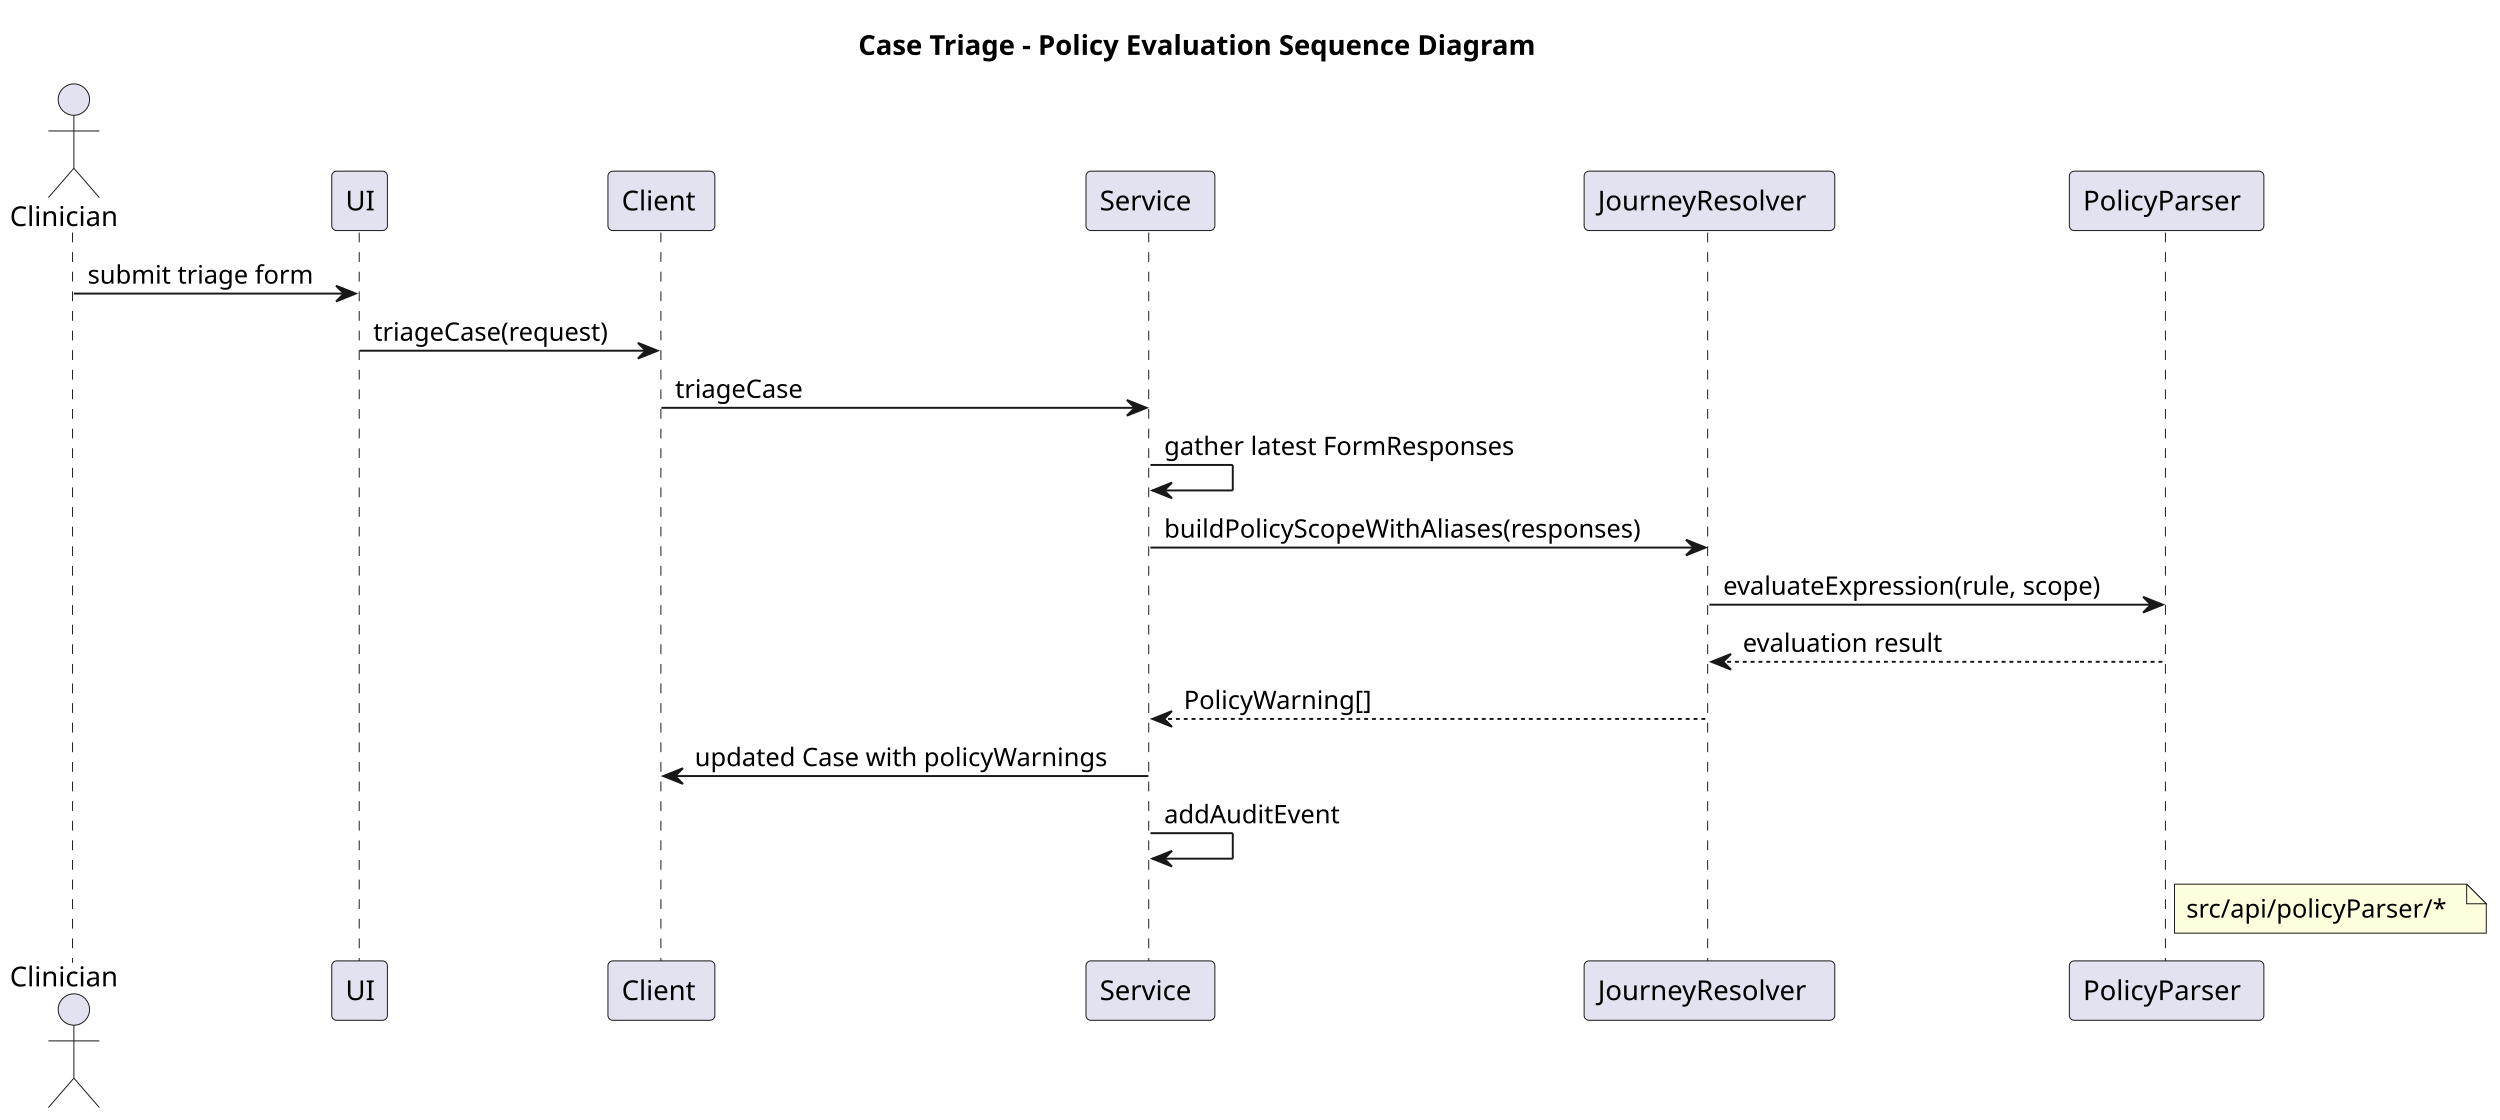
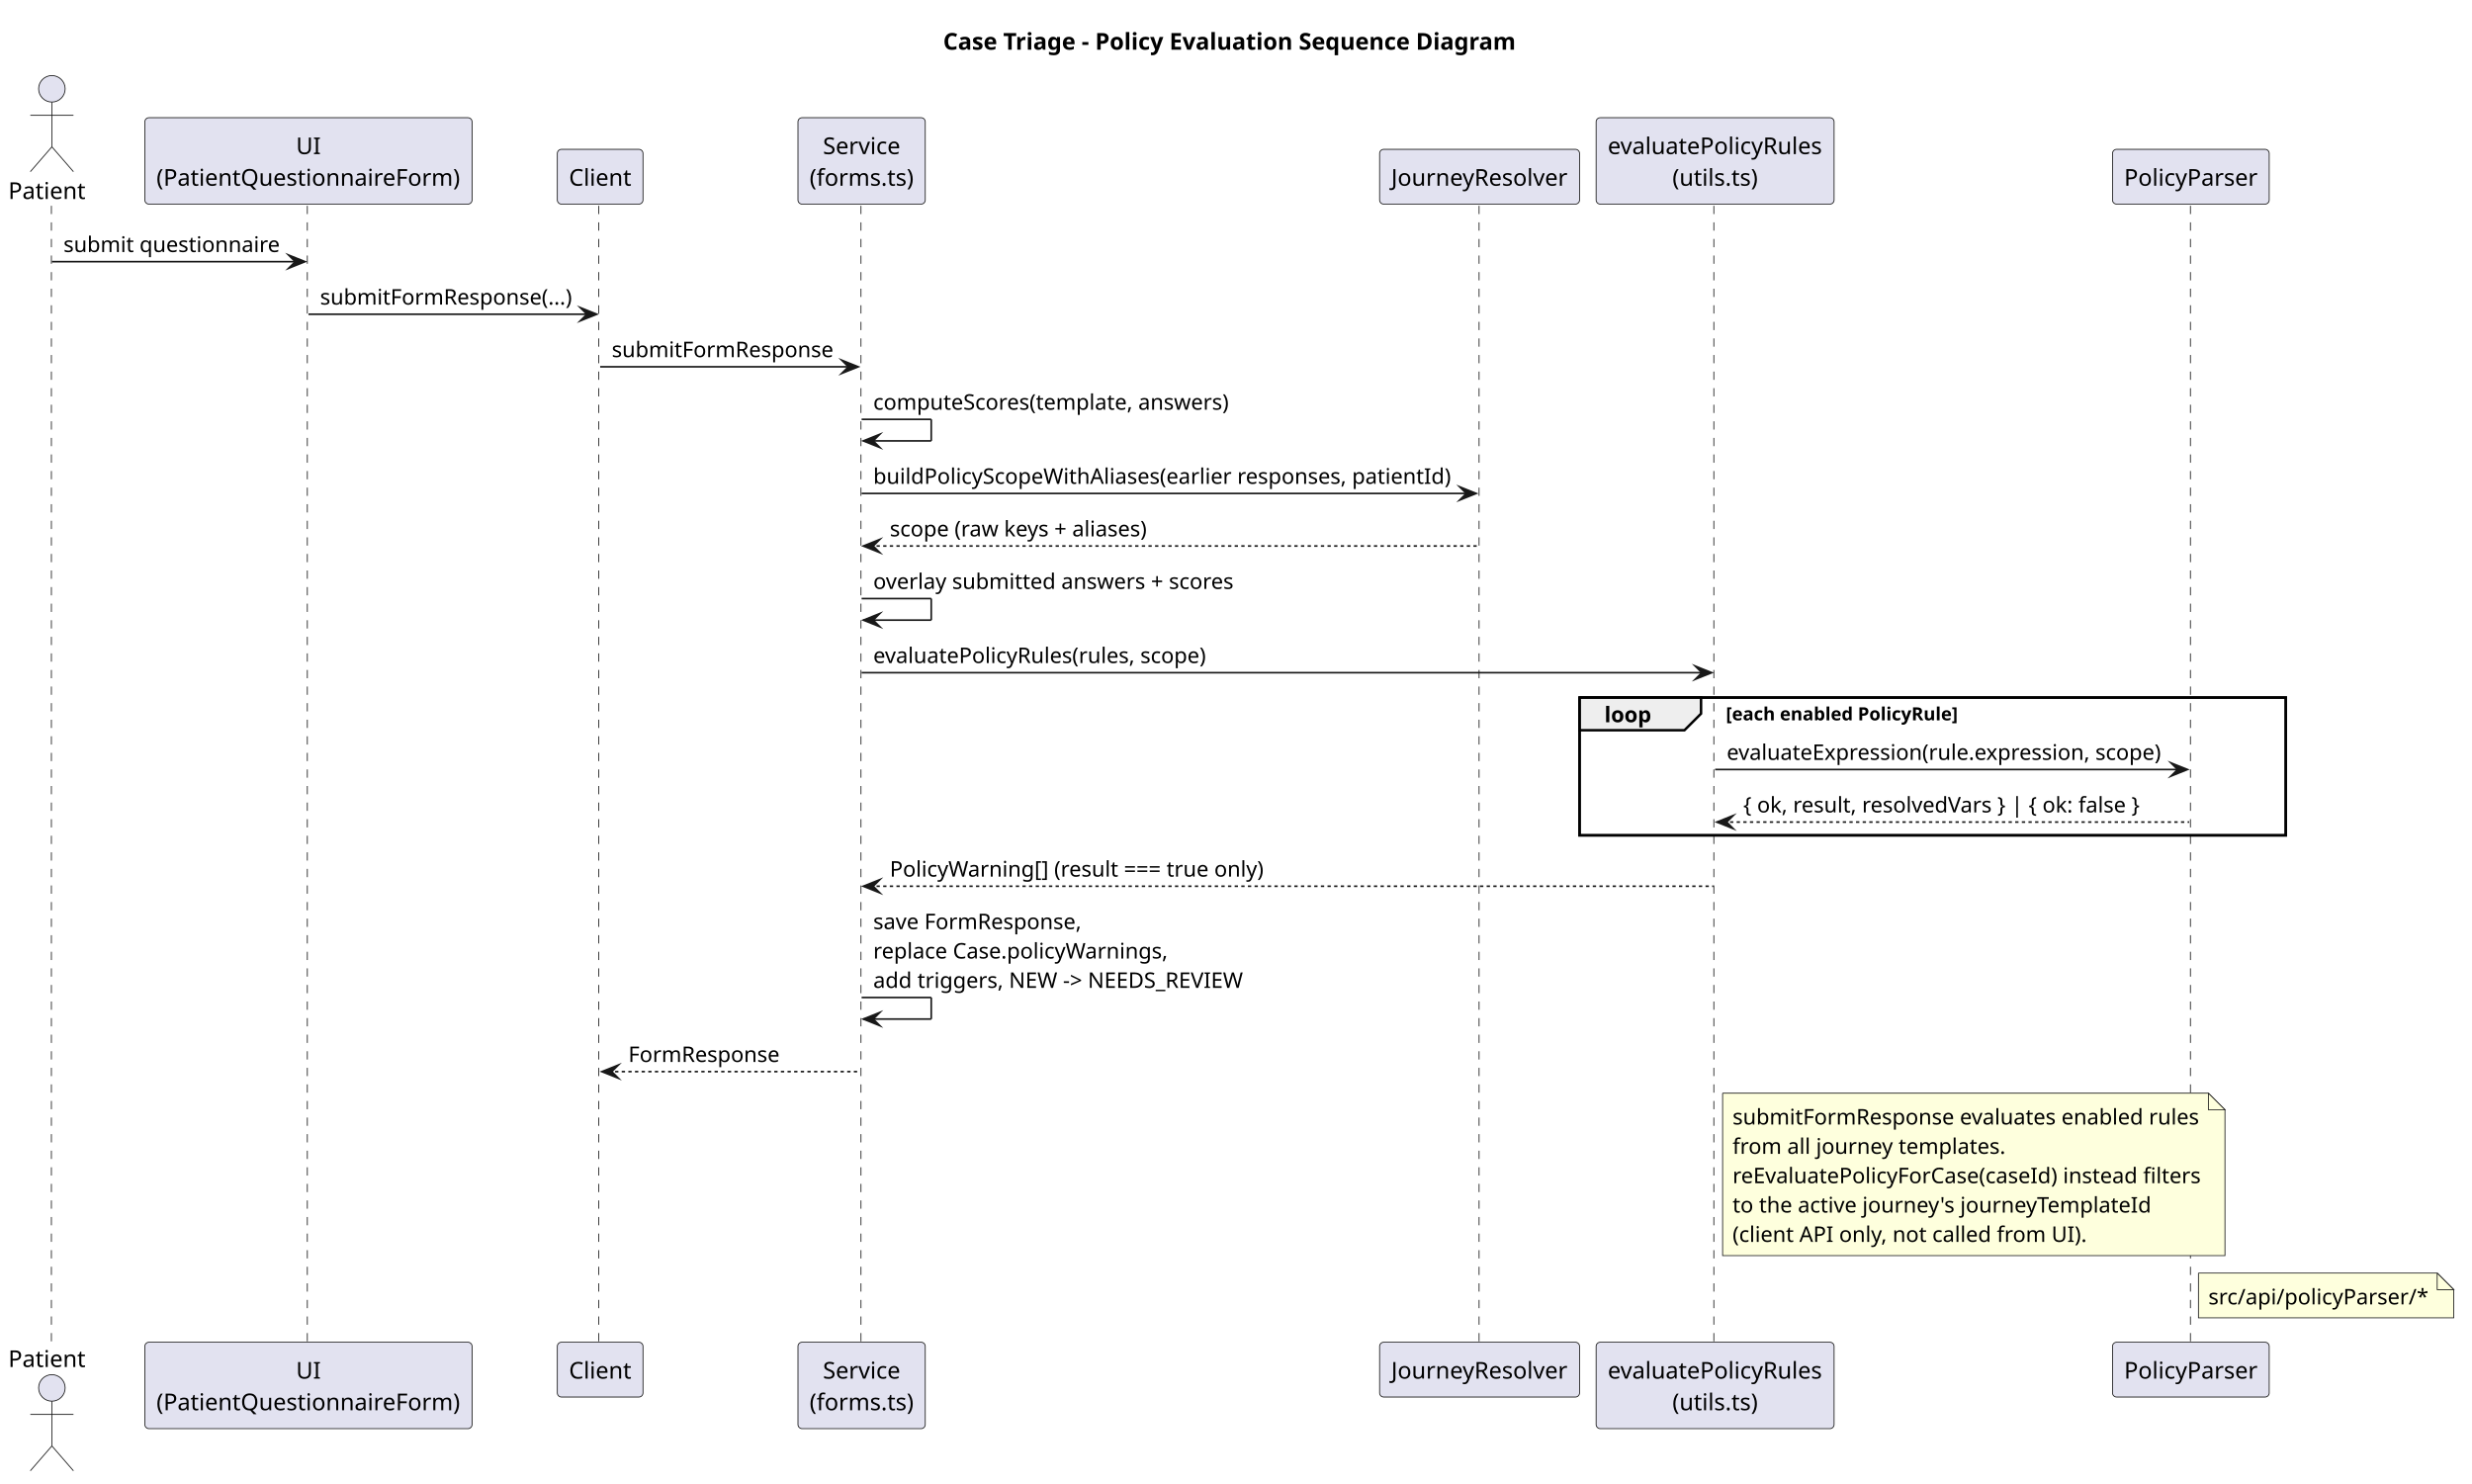
- <svg xmlns="http://www.w3.org/2000/svg" contentStyleType="text/css" data-diagram-type="SEQUENCE" height="571px" preserveAspectRatio="none" style="width:1275px;height:571px;background:#FFFFFF;" version="1.1" viewBox="0 0 1275 571" width="1275px" zoomAndPan="magnify">
+ <svg xmlns="http://www.w3.org/2000/svg" contentStyleType="text/css" data-diagram-type="SEQUENCE" height="895px" preserveAspectRatio="none" style="width:1491px;height:895px;background:#FFFFFF;" version="1.1" viewBox="0 0 1491 895" width="1491px" zoomAndPan="magnify">
  <defs />
  <g>
-     <text fill="#000000" font-family="sans-serif" font-size="14" font-weight="bold" lengthAdjust="spacing" textLength="396.799" x="437.736" y="27.995">Case Triage - Policy Evaluation Sequence Diagram</text>
-     <g class="participant-lifeline" data-entity-uid="part1" data-qualified-name="Clinician" id="part1-lifeline">
-       <g>
-         <rect fill="#000000" fill-opacity="0" height="372.461" width="8" x="33.678" y="118.594" />
-         <line style="stroke:#181818;stroke-width:0.5;stroke-dasharray:5,5;" x1="37" x2="37" y1="118.594" y2="491.055" />
-       </g>
-     </g>
-     <g class="participant-lifeline" data-entity-uid="part2" data-qualified-name="UI" id="part2-lifeline">
-       <g>
-         <rect fill="#000000" fill-opacity="0" height="372.461" width="8" x="179.388" y="118.594" />
-         <line style="stroke:#181818;stroke-width:0.5;stroke-dasharray:5,5;" x1="183.2" x2="183.2" y1="118.594" y2="491.055" />
-       </g>
-     </g>
-     <g class="participant-lifeline" data-entity-uid="part3" data-qualified-name="Client" id="part3-lifeline">
-       <g>
-         <rect fill="#000000" fill-opacity="0" height="372.461" width="8" x="333.318" y="118.594" />
-         <line style="stroke:#181818;stroke-width:0.5;stroke-dasharray:5,5;" x1="337.053" x2="337.053" y1="118.594" y2="491.055" />
-       </g>
-     </g>
-     <g class="participant-lifeline" data-entity-uid="part4" data-qualified-name="Service" id="part4-lifeline">
-       <g>
-         <rect fill="#000000" fill-opacity="0" height="372.461" width="8" x="582.717" y="118.594" />
-         <line style="stroke:#181818;stroke-width:0.5;stroke-dasharray:5,5;" x1="585.847" x2="585.847" y1="118.594" y2="491.055" />
-       </g>
-     </g>
-     <g class="participant-lifeline" data-entity-uid="part5" data-qualified-name="JR" id="part5-lifeline">
-       <g>
-         <rect fill="#000000" fill-opacity="0" height="372.461" width="8" x="867.822" y="118.594" />
-         <line style="stroke:#181818;stroke-width:0.5;stroke-dasharray:5,5;" x1="870.902" x2="870.902" y1="118.594" y2="491.055" />
-       </g>
-     </g>
-     <g class="participant-lifeline" data-entity-uid="part6" data-qualified-name="PP" id="part6-lifeline">
-       <g>
-         <rect fill="#000000" fill-opacity="0" height="372.461" width="8" x="1100.971" y="118.594" />
-         <line style="stroke:#181818;stroke-width:0.5;stroke-dasharray:5,5;" x1="1104.366" x2="1104.366" y1="118.594" y2="491.055" />
-       </g>
-     </g>
-     <g class="participant participant-head" data-entity-uid="part1" data-qualified-name="Clinician" id="part1-head">
-       <text fill="#000000" font-family="sans-serif" font-size="14" lengthAdjust="spacing" textLength="59.356" x="5" y="115.292">Clinician</text>
-       <ellipse cx="37.678" cy="50.797" fill="#E2E2F0" rx="8" ry="8" style="stroke:#181818;stroke-width:0.5;" />
-       <path d="M37.678,58.797 L37.678,85.797 M24.678,66.797 L50.678,66.797 M37.678,85.797 L24.678,100.797 M37.678,85.797 L50.678,100.797" fill="none" style="stroke:#181818;stroke-width:0.5;" />
-     </g>
-     <g class="participant participant-tail" data-entity-uid="part1" data-qualified-name="Clinician" id="part1-tail">
-       <text fill="#000000" font-family="sans-serif" font-size="14" lengthAdjust="spacing" textLength="59.356" x="5" y="503.05">Clinician</text>
-       <ellipse cx="37.678" cy="514.852" fill="#E2E2F0" rx="8" ry="8" style="stroke:#181818;stroke-width:0.5;" />
-       <path d="M37.678,522.852 L37.678,549.852 M24.678,530.852 L50.678,530.852 M37.678,549.852 L24.678,564.852 M37.678,549.852 L50.678,564.852" fill="none" style="stroke:#181818;stroke-width:0.5;" />
-     </g>
-     <g class="participant participant-head" data-entity-uid="part2" data-qualified-name="UI" id="part2-head">
-       <rect fill="#E2E2F0" height="30.297" rx="2.5" ry="2.5" style="stroke:#181818;stroke-width:0.5;" width="28.376" x="169.2" y="87.297" />
-       <text fill="#000000" font-family="sans-serif" font-size="14" lengthAdjust="spacing" textLength="14.376" x="176.2" y="107.292">UI</text>
-     </g>
-     <g class="participant participant-tail" data-entity-uid="part2" data-qualified-name="UI" id="part2-tail">
-       <rect fill="#E2E2F0" height="30.297" rx="2.5" ry="2.5" style="stroke:#181818;stroke-width:0.5;" width="28.376" x="169.2" y="490.055" />
-       <text fill="#000000" font-family="sans-serif" font-size="14" lengthAdjust="spacing" textLength="14.376" x="176.2" y="510.05">UI</text>
-     </g>
-     <g class="participant participant-head" data-entity-uid="part3" data-qualified-name="Client" id="part3-head">
-       <rect fill="#E2E2F0" height="30.297" rx="2.5" ry="2.5" style="stroke:#181818;stroke-width:0.5;" width="54.53" x="310.053" y="87.297" />
-       <text fill="#000000" font-family="sans-serif" font-size="14" lengthAdjust="spacing" textLength="40.53" x="317.053" y="107.292">Client</text>
-     </g>
-     <g class="participant participant-tail" data-entity-uid="part3" data-qualified-name="Client" id="part3-tail">
-       <rect fill="#E2E2F0" height="30.297" rx="2.5" ry="2.5" style="stroke:#181818;stroke-width:0.5;" width="54.53" x="310.053" y="490.055" />
-       <text fill="#000000" font-family="sans-serif" font-size="14" lengthAdjust="spacing" textLength="40.53" x="317.053" y="510.05">Client</text>
-     </g>
-     <g class="participant participant-head" data-entity-uid="part4" data-qualified-name="Service" id="part4-head">
-       <rect fill="#E2E2F0" height="30.297" rx="2.5" ry="2.5" style="stroke:#181818;stroke-width:0.5;" width="65.741" x="553.847" y="87.297" />
-       <text fill="#000000" font-family="sans-serif" font-size="14" lengthAdjust="spacing" textLength="51.741" x="560.847" y="107.292">Service</text>
-     </g>
-     <g class="participant participant-tail" data-entity-uid="part4" data-qualified-name="Service" id="part4-tail">
-       <rect fill="#E2E2F0" height="30.297" rx="2.5" ry="2.5" style="stroke:#181818;stroke-width:0.5;" width="65.741" x="553.847" y="490.055" />
-       <text fill="#000000" font-family="sans-serif" font-size="14" lengthAdjust="spacing" textLength="51.741" x="560.847" y="510.05">Service</text>
-     </g>
-     <g class="participant participant-head" data-entity-uid="part5" data-qualified-name="JR" id="part5-head">
-       <rect fill="#E2E2F0" height="30.297" rx="2.5" ry="2.5" style="stroke:#181818;stroke-width:0.5;" width="127.839" x="807.902" y="87.297" />
-       <text fill="#000000" font-family="sans-serif" font-size="14" lengthAdjust="spacing" textLength="113.839" x="814.902" y="107.292">JourneyResolver</text>
-     </g>
-     <g class="participant participant-tail" data-entity-uid="part5" data-qualified-name="JR" id="part5-tail">
-       <rect fill="#E2E2F0" height="30.297" rx="2.5" ry="2.5" style="stroke:#181818;stroke-width:0.5;" width="127.839" x="807.902" y="490.055" />
-       <text fill="#000000" font-family="sans-serif" font-size="14" lengthAdjust="spacing" textLength="113.839" x="814.902" y="510.05">JourneyResolver</text>
-     </g>
-     <g class="participant participant-head" data-entity-uid="part6" data-qualified-name="PP" id="part6-head">
-       <rect fill="#E2E2F0" height="30.297" rx="2.5" ry="2.5" style="stroke:#181818;stroke-width:0.5;" width="99.21" x="1055.366" y="87.297" />
-       <text fill="#000000" font-family="sans-serif" font-size="14" lengthAdjust="spacing" textLength="85.21" x="1062.366" y="107.292">PolicyParser</text>
-     </g>
-     <g class="participant participant-tail" data-entity-uid="part6" data-qualified-name="PP" id="part6-tail">
-       <rect fill="#E2E2F0" height="30.297" rx="2.5" ry="2.5" style="stroke:#181818;stroke-width:0.5;" width="99.21" x="1055.366" y="490.055" />
-       <text fill="#000000" font-family="sans-serif" font-size="14" lengthAdjust="spacing" textLength="85.21" x="1062.366" y="510.05">PolicyParser</text>
-     </g>
-     <g class="message" data-entity-1="part1" data-entity-2="part2" id="msg1">
-       <polygon fill="#181818" points="171.388,145.727,181.388,149.727,171.388,153.727,175.388,149.727" style="stroke:#181818;stroke-width:1;" />
-       <line style="stroke:#181818;stroke-width:1;" x1="37.678" x2="177.388" y1="149.727" y2="149.727" />
-       <text fill="#000000" font-family="sans-serif" font-size="13" lengthAdjust="spacing" textLength="121.71" x="44.678" y="144.661">submit triage form</text>
-     </g>
-     <g class="message" data-entity-1="part2" data-entity-2="part3" id="msg2">
-       <polygon fill="#181818" points="325.318,174.859,335.318,178.859,325.318,182.859,329.318,178.859" style="stroke:#181818;stroke-width:1;" />
-       <line style="stroke:#181818;stroke-width:1;" x1="183.388" x2="331.318" y1="178.859" y2="178.859" />
-       <text fill="#000000" font-family="sans-serif" font-size="13" lengthAdjust="spacing" textLength="129.93" x="190.388" y="173.793">triageCase(request)</text>
-     </g>
-     <g class="message" data-entity-1="part3" data-entity-2="part4" id="msg3">
-       <polygon fill="#181818" points="574.717,203.992,584.717,207.992,574.717,211.992,578.717,207.992" style="stroke:#181818;stroke-width:1;" />
-       <line style="stroke:#181818;stroke-width:1;" x1="337.318" x2="580.717" y1="207.992" y2="207.992" />
-       <text fill="#000000" font-family="sans-serif" font-size="13" lengthAdjust="spacing" textLength="70.085" x="344.318" y="202.926">triageCase</text>
-     </g>
-     <g class="message" data-entity-1="part4" data-entity-2="part4" id="msg4">
-       <line style="stroke:#181818;stroke-width:1;" x1="586.717" x2="628.717" y1="237.125" y2="237.125" />
-       <line style="stroke:#181818;stroke-width:1;" x1="628.717" x2="628.717" y1="237.125" y2="250.125" />
-       <line style="stroke:#181818;stroke-width:1;" x1="587.717" x2="628.717" y1="250.125" y2="250.125" />
-       <polygon fill="#181818" points="597.717,246.125,587.717,250.125,597.717,254.125,593.717,250.125" style="stroke:#181818;stroke-width:1;" />
-       <text fill="#000000" font-family="sans-serif" font-size="13" lengthAdjust="spacing" textLength="190.938" x="593.717" y="232.059">gather latest FormResponses</text>
-     </g>
-     <g class="message" data-entity-1="part4" data-entity-2="part5" id="msg5">
-       <polygon fill="#181818" points="859.822,275.258,869.822,279.258,859.822,283.258,863.822,279.258" style="stroke:#181818;stroke-width:1;" />
-       <line style="stroke:#181818;stroke-width:1;" x1="586.717" x2="865.822" y1="279.258" y2="279.258" />
-       <text fill="#000000" font-family="sans-serif" font-size="13" lengthAdjust="spacing" textLength="261.104" x="593.717" y="274.192">buildPolicyScopeWithAliases(responses)</text>
-     </g>
-     <g class="message" data-entity-1="part5" data-entity-2="part6" id="msg6">
-       <polygon fill="#181818" points="1092.971,304.391,1102.971,308.391,1092.971,312.391,1096.971,308.391" style="stroke:#181818;stroke-width:1;" />
-       <line style="stroke:#181818;stroke-width:1;" x1="871.822" x2="1098.971" y1="308.391" y2="308.391" />
-       <text fill="#000000" font-family="sans-serif" font-size="13" lengthAdjust="spacing" textLength="209.149" x="878.822" y="303.325">evaluateExpression(rule, scope)</text>
-     </g>
-     <g class="message" data-entity-1="part6" data-entity-2="part5" id="msg7">
-       <polygon fill="#181818" points="882.822,333.523,872.822,337.523,882.822,341.523,878.822,337.523" style="stroke:#181818;stroke-width:1;" />
-       <line style="stroke:#181818;stroke-width:1;stroke-dasharray:2,2;" x1="876.822" x2="1103.971" y1="337.523" y2="337.523" />
-       <text fill="#000000" font-family="sans-serif" font-size="13" lengthAdjust="spacing" textLength="109.573" x="888.822" y="332.457">evaluation result</text>
-     </g>
-     <g class="message" data-entity-1="part5" data-entity-2="part4" id="msg8">
-       <polygon fill="#181818" points="597.717,362.656,587.717,366.656,597.717,370.656,593.717,366.656" style="stroke:#181818;stroke-width:1;" />
-       <line style="stroke:#181818;stroke-width:1;stroke-dasharray:2,2;" x1="591.717" x2="870.822" y1="366.656" y2="366.656" />
-       <text fill="#000000" font-family="sans-serif" font-size="13" lengthAdjust="spacing" textLength="102.508" x="603.717" y="361.59">PolicyWarning[]</text>
-     </g>
-     <g class="message" data-entity-1="part4" data-entity-2="part3" id="msg9">
-       <polygon fill="#181818" points="348.318,391.789,338.318,395.789,348.318,399.789,344.318,395.789" style="stroke:#181818;stroke-width:1;" />
-       <line style="stroke:#181818;stroke-width:1;" x1="342.318" x2="585.717" y1="395.789" y2="395.789" />
-       <text fill="#000000" font-family="sans-serif" font-size="13" lengthAdjust="spacing" textLength="225.399" x="354.318" y="390.723">updated Case with policyWarnings</text>
-     </g>
-     <g class="message" data-entity-1="part4" data-entity-2="part4" id="msg10">
-       <line style="stroke:#181818;stroke-width:1;" x1="586.717" x2="628.717" y1="424.922" y2="424.922" />
-       <line style="stroke:#181818;stroke-width:1;" x1="628.717" x2="628.717" y1="424.922" y2="437.922" />
-       <line style="stroke:#181818;stroke-width:1;" x1="587.717" x2="628.717" y1="437.922" y2="437.922" />
-       <polygon fill="#181818" points="597.717,433.922,587.717,437.922,597.717,441.922,593.717,437.922" style="stroke:#181818;stroke-width:1;" />
-       <text fill="#000000" font-family="sans-serif" font-size="13" lengthAdjust="spacing" textLength="95.805" x="593.717" y="419.856">addAuditEvent</text>
-     </g>
-     <path d="M1109,450.922 L1109,475.922 L1268,475.922 L1268,460.922 L1258,450.922 L1109,450.922" fill="#FEFFDD" style="stroke:#181818;stroke-width:0.5;" />
-     <path d="M1258,450.922 L1258,460.922 L1268,460.922 L1258,450.922" fill="#FEFFDD" style="stroke:#181818;stroke-width:0.5;" />
-     <text fill="#000000" font-family="sans-serif" font-size="13" lengthAdjust="spacing" textLength="138.271" x="1115" y="467.989">src/api/policyParser/*</text>
+     <g class="title" data-source-line="9">
+       <text fill="#000000" font-family="sans-serif" font-size="14" font-weight="700" lengthAdjust="spacing" textLength="346.331" x="568.856" y="29.966">Case Triage - Policy Evaluation Sequence Diagram</text>
+     </g>
+     <rect fill="none" height="83.118" style="stroke:#000000;stroke-width:1.5;" width="425.972" x="952.709" y="420.784" />
+     <g class="participant-lifeline" data-entity-uid="part1" data-qualified-name="Patient" data-source-line="11" id="part1-lifeline">
+       <g>
+         <rect fill="#000000" fill-opacity="0" height="686.532" width="8" x="27.296" y="124.136" />
+         <line style="stroke:#181818;stroke-width:0.5;stroke-dasharray:5,5;" x1="31" x2="31" y1="124.136" y2="810.668" />
+       </g>
+     </g>
+     <g class="participant-lifeline" data-entity-uid="part2" data-qualified-name="UI" data-source-line="12" id="part2-lifeline">
+       <g>
+         <rect fill="#000000" fill-opacity="0" height="686.532" width="8" x="182.05" y="124.136" />
+         <line style="stroke:#181818;stroke-width:0.5;stroke-dasharray:5,5;" x1="185.364" x2="185.364" y1="124.136" y2="810.668" />
+       </g>
+     </g>
+     <g class="participant-lifeline" data-entity-uid="part3" data-qualified-name="Client" data-source-line="13" id="part3-lifeline">
+       <g>
+         <rect fill="#000000" fill-opacity="0" height="686.532" width="8" x="357.994" y="124.136" />
+         <line style="stroke:#181818;stroke-width:0.5;stroke-dasharray:5,5;" x1="361.157" x2="361.157" y1="124.136" y2="810.668" />
+       </g>
+     </g>
+     <g class="participant-lifeline" data-entity-uid="part4" data-qualified-name="Service" data-source-line="14" id="part4-lifeline">
+       <g>
+         <rect fill="#000000" fill-opacity="0" height="686.532" width="8" x="515.686" y="124.136" />
+         <line style="stroke:#181818;stroke-width:0.5;stroke-dasharray:5,5;" x1="519.298" x2="519.298" y1="124.136" y2="810.668" />
+       </g>
+     </g>
+     <g class="participant-lifeline" data-entity-uid="part5" data-qualified-name="JR" data-source-line="15" id="part5-lifeline">
+       <g>
+         <rect fill="#000000" fill-opacity="0" height="686.532" width="8" x="888.412" y="124.136" />
+         <line style="stroke:#181818;stroke-width:0.5;stroke-dasharray:5,5;" x1="892.114" x2="892.114" y1="124.136" y2="810.668" />
+       </g>
+     </g>
+     <g class="participant-lifeline" data-entity-uid="part6" data-qualified-name="Eval" data-source-line="16" id="part6-lifeline">
+       <g>
+         <rect fill="#000000" fill-opacity="0" height="686.532" width="8" x="1030.473" y="124.136" />
+         <line style="stroke:#181818;stroke-width:0.5;stroke-dasharray:5,5;" x1="1033.709" x2="1033.709" y1="124.136" y2="810.668" />
+       </g>
+     </g>
+     <g class="participant-lifeline" data-entity-uid="part7" data-qualified-name="PP" data-source-line="17" id="part7-lifeline">
+       <g>
+         <rect fill="#000000" fill-opacity="0" height="686.532" width="8" x="1317.424" y="124.136" />
+         <line style="stroke:#181818;stroke-width:0.5;stroke-dasharray:5,5;" x1="1321.168" x2="1321.168" y1="124.136" y2="810.668" />
+       </g>
+     </g>
+     <g class="participant participant-head" data-entity-uid="part1" data-qualified-name="Patient" data-source-line="11" id="part1-head">
+       <text fill="#000000" font-family="sans-serif" font-size="14" lengthAdjust="spacing" textLength="46.592" x="5" y="120.034">Patient</text>
+       <ellipse cx="31.296" cy="53.568" fill="#E2E2F0" rx="8" ry="8" style="stroke:#181818;stroke-width:0.5;" />
+       <path d="M31.296,61.568 L31.296,88.568 M18.296,69.568 L44.296,69.568 M31.296,88.568 L18.296,103.568 M31.296,88.568 L44.296,103.568" fill="none" style="stroke:#181818;stroke-width:0.5;" />
+     </g>
+     <g class="participant participant-tail" data-entity-uid="part1" data-qualified-name="Patient" data-source-line="11" id="part1-tail">
+       <text fill="#000000" font-family="sans-serif" font-size="14" lengthAdjust="spacing" textLength="46.592" x="5" y="824.634">Patient</text>
+       <ellipse cx="31.296" cy="837.236" fill="#E2E2F0" rx="8" ry="8" style="stroke:#181818;stroke-width:0.5;" />
+       <path d="M31.296,845.236 L31.296,872.236 M18.296,853.236 L44.296,853.236 M31.296,872.236 L18.296,887.236 M31.296,872.236 L44.296,887.236" fill="none" style="stroke:#181818;stroke-width:0.5;" />
+     </g>
+     <g class="participant participant-head" data-entity-uid="part2" data-qualified-name="UI" data-source-line="12" id="part2-head">
+       <rect fill="#E2E2F0" height="52.136" rx="2.5" ry="2.5" style="stroke:#181818;stroke-width:0.5;" width="197.371" x="87.364" y="71" />
+       <text fill="#000000" font-family="sans-serif" font-size="14" lengthAdjust="spacing" textLength="14.98" x="178.56" y="92.966">UI</text>
+       <text fill="#000000" font-family="sans-serif" font-size="14" lengthAdjust="spacing" textLength="183.371" x="94.364" y="112.034">(PatientQuestionnaireForm)</text>
+     </g>
+     <g class="participant participant-tail" data-entity-uid="part2" data-qualified-name="UI" data-source-line="12" id="part2-tail">
+       <rect fill="#E2E2F0" height="52.136" rx="2.5" ry="2.5" style="stroke:#181818;stroke-width:0.5;" width="197.371" x="87.364" y="809.668" />
+       <text fill="#000000" font-family="sans-serif" font-size="14" lengthAdjust="spacing" textLength="14.98" x="178.56" y="831.634">UI</text>
+       <text fill="#000000" font-family="sans-serif" font-size="14" lengthAdjust="spacing" textLength="183.371" x="94.364" y="850.702">(PatientQuestionnaireForm)</text>
+     </g>
+     <g class="participant participant-head" data-entity-uid="part3" data-qualified-name="Client" data-source-line="13" id="part3-head">
+       <rect fill="#E2E2F0" height="33.068" rx="2.5" ry="2.5" style="stroke:#181818;stroke-width:0.5;" width="51.674" x="336.157" y="90.068" />
+       <text fill="#000000" font-family="sans-serif" font-size="14" lengthAdjust="spacing" textLength="37.674" x="343.157" y="112.034">Client</text>
+     </g>
+     <g class="participant participant-tail" data-entity-uid="part3" data-qualified-name="Client" data-source-line="13" id="part3-tail">
+       <rect fill="#E2E2F0" height="33.068" rx="2.5" ry="2.5" style="stroke:#181818;stroke-width:0.5;" width="51.674" x="336.157" y="809.668" />
+       <text fill="#000000" font-family="sans-serif" font-size="14" lengthAdjust="spacing" textLength="37.674" x="343.157" y="831.634">Client</text>
+     </g>
+     <g class="participant participant-head" data-entity-uid="part4" data-qualified-name="Service" data-source-line="14" id="part4-head">
+       <rect fill="#E2E2F0" height="52.136" rx="2.5" ry="2.5" style="stroke:#181818;stroke-width:0.5;" width="76.776" x="481.298" y="71" />
+       <text fill="#000000" font-family="sans-serif" font-size="14" lengthAdjust="spacing" textLength="46.704" x="496.334" y="92.966">Service</text>
+       <text fill="#000000" font-family="sans-serif" font-size="14" lengthAdjust="spacing" textLength="62.776" x="488.298" y="112.034">(forms.ts)</text>
+     </g>
+     <g class="participant participant-tail" data-entity-uid="part4" data-qualified-name="Service" data-source-line="14" id="part4-tail">
+       <rect fill="#E2E2F0" height="52.136" rx="2.5" ry="2.5" style="stroke:#181818;stroke-width:0.5;" width="76.776" x="481.298" y="809.668" />
+       <text fill="#000000" font-family="sans-serif" font-size="14" lengthAdjust="spacing" textLength="46.704" x="496.334" y="831.634">Service</text>
+       <text fill="#000000" font-family="sans-serif" font-size="14" lengthAdjust="spacing" textLength="62.776" x="488.298" y="850.702">(forms.ts)</text>
+     </g>
+     <g class="participant participant-head" data-entity-uid="part5" data-qualified-name="JR" data-source-line="15" id="part5-head">
+       <rect fill="#E2E2F0" height="33.068" rx="2.5" ry="2.5" style="stroke:#181818;stroke-width:0.5;" width="120.596" x="832.114" y="90.068" />
+       <text fill="#000000" font-family="sans-serif" font-size="14" lengthAdjust="spacing" textLength="106.596" x="839.114" y="112.034">JourneyResolver</text>
+     </g>
+     <g class="participant participant-tail" data-entity-uid="part5" data-qualified-name="JR" data-source-line="15" id="part5-tail">
+       <rect fill="#E2E2F0" height="33.068" rx="2.5" ry="2.5" style="stroke:#181818;stroke-width:0.5;" width="120.596" x="832.114" y="809.668" />
+       <text fill="#000000" font-family="sans-serif" font-size="14" lengthAdjust="spacing" textLength="106.596" x="839.114" y="831.634">JourneyResolver</text>
+     </g>
+     <g class="participant participant-head" data-entity-uid="part6" data-qualified-name="Eval" data-source-line="16" id="part6-head">
+       <rect fill="#E2E2F0" height="52.136" rx="2.5" ry="2.5" style="stroke:#181818;stroke-width:0.5;" width="143.528" x="962.709" y="71" />
+       <text fill="#000000" font-family="sans-serif" font-size="14" lengthAdjust="spacing" textLength="129.528" x="969.709" y="92.966">evaluatePolicyRules</text>
+       <text fill="#000000" font-family="sans-serif" font-size="14" lengthAdjust="spacing" textLength="51.548" x="1008.699" y="112.034">(utils.ts)</text>
+     </g>
+     <g class="participant participant-tail" data-entity-uid="part6" data-qualified-name="Eval" data-source-line="16" id="part6-tail">
+       <rect fill="#E2E2F0" height="52.136" rx="2.5" ry="2.5" style="stroke:#181818;stroke-width:0.5;" width="143.528" x="962.709" y="809.668" />
+       <text fill="#000000" font-family="sans-serif" font-size="14" lengthAdjust="spacing" textLength="129.528" x="969.709" y="831.634">evaluatePolicyRules</text>
+       <text fill="#000000" font-family="sans-serif" font-size="14" lengthAdjust="spacing" textLength="51.548" x="1008.699" y="850.702">(utils.ts)</text>
+     </g>
+     <g class="participant participant-head" data-entity-uid="part7" data-qualified-name="PP" data-source-line="17" id="part7-head">
+       <rect fill="#E2E2F0" height="33.068" rx="2.5" ry="2.5" style="stroke:#181818;stroke-width:0.5;" width="94.514" x="1274.168" y="90.068" />
+       <text fill="#000000" font-family="sans-serif" font-size="14" lengthAdjust="spacing" textLength="80.514" x="1281.168" y="112.034">PolicyParser</text>
+     </g>
+     <g class="participant participant-tail" data-entity-uid="part7" data-qualified-name="PP" data-source-line="17" id="part7-tail">
+       <rect fill="#E2E2F0" height="33.068" rx="2.5" ry="2.5" style="stroke:#181818;stroke-width:0.5;" width="94.514" x="1274.168" y="809.668" />
+       <text fill="#000000" font-family="sans-serif" font-size="14" lengthAdjust="spacing" textLength="80.514" x="1281.168" y="831.634">PolicyParser</text>
+     </g>
+     <g class="message" data-entity-1="part1" data-entity-2="part2" data-source-line="19" id="msg1">
+       <polygon fill="#181818" points="174.05,153.842,184.05,157.842,174.05,161.842,178.05,157.842" style="stroke:#181818;stroke-width:1;stroke-linejoin:miter;stroke-miterlimit:10;" />
+       <line style="stroke:#181818;stroke-width:1;" x1="31.296" x2="180.05" y1="157.842" y2="157.842" />
+       <text fill="#000000" font-family="sans-serif" font-size="13" lengthAdjust="spacing" textLength="130.754" x="38.296" y="152.033">submit questionnaire</text>
+     </g>
+     <g class="message" data-entity-1="part2" data-entity-2="part3" data-source-line="20" id="msg2">
+       <polygon fill="#181818" points="349.994,185.548,359.994,189.548,349.994,193.548,353.994,189.548" style="stroke:#181818;stroke-width:1;stroke-linejoin:miter;stroke-miterlimit:10;" />
+       <line style="stroke:#181818;stroke-width:1;" x1="186.05" x2="355.994" y1="189.548" y2="189.548" />
+       <text fill="#000000" font-family="sans-serif" font-size="13" lengthAdjust="spacing" textLength="151.944" x="193.05" y="183.739">submitFormResponse(...)</text>
+     </g>
+     <g class="message" data-entity-1="part3" data-entity-2="part4" data-source-line="21" id="msg3">
+       <polygon fill="#181818" points="507.686,217.254,517.686,221.254,507.686,225.254,511.686,221.254" style="stroke:#181818;stroke-width:1;stroke-linejoin:miter;stroke-miterlimit:10;" />
+       <line style="stroke:#181818;stroke-width:1;" x1="361.994" x2="513.686" y1="221.254" y2="221.254" />
+       <text fill="#000000" font-family="sans-serif" font-size="13" lengthAdjust="spacing" textLength="133.692" x="368.994" y="215.445">submitFormResponse</text>
+     </g>
+     <g class="message" data-entity-1="part4" data-entity-2="part4" data-source-line="22" id="msg4">
+       <line style="stroke:#181818;stroke-width:1;" x1="519.686" x2="561.686" y1="252.96" y2="252.96" />
+       <line style="stroke:#181818;stroke-width:1;" x1="561.686" x2="561.686" y1="252.96" y2="265.96" />
+       <line style="stroke:#181818;stroke-width:1;" x1="520.686" x2="561.686" y1="265.96" y2="265.96" />
+       <polygon fill="#181818" points="530.686,261.96,520.686,265.96,530.686,269.96,526.686,265.96" style="stroke:#181818;stroke-width:1;stroke-linejoin:miter;stroke-miterlimit:10;" />
+       <text fill="#000000" font-family="sans-serif" font-size="13" lengthAdjust="spacing" textLength="214.695" x="526.686" y="247.151">computeScores(template, answers)</text>
+     </g>
+     <g class="message" data-entity-1="part4" data-entity-2="part5" data-source-line="23" id="msg5">
+       <polygon fill="#181818" points="880.412,293.666,890.412,297.666,880.412,301.666,884.412,297.666" style="stroke:#181818;stroke-width:1;stroke-linejoin:miter;stroke-miterlimit:10;" />
+       <line style="stroke:#181818;stroke-width:1;" x1="519.686" x2="886.412" y1="297.666" y2="297.666" />
+       <text fill="#000000" font-family="sans-serif" font-size="13" lengthAdjust="spacing" textLength="348.725" x="526.686" y="291.857">buildPolicyScopeWithAliases(earlier responses, patientId)</text>
+     </g>
+     <g class="message" data-entity-1="part5" data-entity-2="part4" data-source-line="24" id="msg6">
+       <polygon fill="#181818" points="530.686,325.372,520.686,329.372,530.686,333.372,526.686,329.372" style="stroke:#181818;stroke-width:1;stroke-linejoin:miter;stroke-miterlimit:10;" />
+       <line style="stroke:#181818;stroke-width:1;stroke-dasharray:2,2;" x1="524.686" x2="891.412" y1="329.372" y2="329.372" />
+       <text fill="#000000" font-family="sans-serif" font-size="13" lengthAdjust="spacing" textLength="155.506" x="536.686" y="323.563">scope (raw keys + aliases)</text>
+     </g>
+     <g class="message" data-entity-1="part4" data-entity-2="part4" data-source-line="25" id="msg7">
+       <line style="stroke:#181818;stroke-width:1;" x1="519.686" x2="561.686" y1="361.078" y2="361.078" />
+       <line style="stroke:#181818;stroke-width:1;" x1="561.686" x2="561.686" y1="361.078" y2="374.078" />
+       <line style="stroke:#181818;stroke-width:1;" x1="520.686" x2="561.686" y1="374.078" y2="374.078" />
+       <polygon fill="#181818" points="530.686,370.078,520.686,374.078,530.686,378.078,526.686,374.078" style="stroke:#181818;stroke-width:1;stroke-linejoin:miter;stroke-miterlimit:10;" />
+       <text fill="#000000" font-family="sans-serif" font-size="13" lengthAdjust="spacing" textLength="217.841" x="526.686" y="355.269">overlay submitted answers + scores</text>
+     </g>
+     <g class="message" data-entity-1="part4" data-entity-2="part6" data-source-line="26" id="msg8">
+       <polygon fill="#181818" points="1022.473,401.784,1032.473,405.784,1022.473,409.784,1026.473,405.784" style="stroke:#181818;stroke-width:1;stroke-linejoin:miter;stroke-miterlimit:10;" />
+       <line style="stroke:#181818;stroke-width:1;" x1="519.686" x2="1028.473" y1="405.784" y2="405.784" />
+       <text fill="#000000" font-family="sans-serif" font-size="13" lengthAdjust="spacing" textLength="200.915" x="526.686" y="399.975">evaluatePolicyRules(rules, scope)</text>
+     </g>
+     <path d="M952.709,420.784 L1025.997,420.784 L1025.997,430.49 L1015.997,440.49 L952.709,440.49 L952.709,420.784" fill="#EEEEEE" style="stroke:#000000;stroke-width:1.5;" />
+     <rect fill="none" height="83.118" style="stroke:#000000;stroke-width:1.5;" width="425.972" x="952.709" y="420.784" />
+     <text fill="#000000" font-family="sans-serif" font-size="13" font-weight="700" lengthAdjust="spacing" textLength="28.288" x="967.709" y="435.681">loop</text>
+     <text fill="#000000" font-family="sans-serif" font-size="11" font-weight="700" lengthAdjust="spacing" textLength="139.864" x="1040.997" y="434.543">[each enabled PolicyRule]</text>
+     <g class="message" data-entity-1="part6" data-entity-2="part7" data-source-line="28" id="msg9">
+       <polygon fill="#181818" points="1309.424,460.196,1319.424,464.196,1309.424,468.196,1313.424,464.196" style="stroke:#181818;stroke-width:1;stroke-linejoin:miter;stroke-miterlimit:10;" />
+       <line style="stroke:#181818;stroke-width:1;" x1="1034.473" x2="1315.424" y1="464.196" y2="464.196" />
+       <text fill="#000000" font-family="sans-serif" font-size="13" lengthAdjust="spacing" textLength="262.951" x="1041.473" y="458.387">evaluateExpression(rule.expression, scope)</text>
+     </g>
+     <g class="message" data-entity-1="part7" data-entity-2="part6" data-source-line="29" id="msg10">
+       <polygon fill="#181818" points="1045.473,491.902,1035.473,495.902,1045.473,499.902,1041.473,495.902" style="stroke:#181818;stroke-width:1;stroke-linejoin:miter;stroke-miterlimit:10;" />
+       <line style="stroke:#181818;stroke-width:1;stroke-dasharray:2,2;" x1="1039.473" x2="1320.424" y1="495.902" y2="495.902" />
+       <text fill="#000000" font-family="sans-serif" font-size="13" lengthAdjust="spacing" textLength="239.863" x="1051.473" y="490.093">{ ok, result, resolvedVars } | { ok: false }</text>
+     </g>
+     <g class="message" data-entity-1="part6" data-entity-2="part4" data-source-line="31" id="msg11">
+       <polygon fill="#181818" points="530.686,530.608,520.686,534.608,530.686,538.608,526.686,534.608" style="stroke:#181818;stroke-width:1;stroke-linejoin:miter;stroke-miterlimit:10;" />
+       <line style="stroke:#181818;stroke-width:1;stroke-dasharray:2,2;" x1="524.686" x2="1033.473" y1="534.608" y2="534.608" />
+       <text fill="#000000" font-family="sans-serif" font-size="13" lengthAdjust="spacing" textLength="225.979" x="536.686" y="528.799">PolicyWarning[] (result === true only)</text>
+     </g>
+     <g class="message" data-entity-1="part4" data-entity-2="part4" data-source-line="32" id="msg12">
+       <line style="stroke:#181818;stroke-width:1;" x1="519.686" x2="561.686" y1="601.726" y2="601.726" />
+       <line style="stroke:#181818;stroke-width:1;" x1="561.686" x2="561.686" y1="601.726" y2="614.726" />
+       <line style="stroke:#181818;stroke-width:1;" x1="520.686" x2="561.686" y1="614.726" y2="614.726" />
+       <polygon fill="#181818" points="530.686,610.726,520.686,614.726,530.686,618.726,526.686,614.726" style="stroke:#181818;stroke-width:1;stroke-linejoin:miter;stroke-miterlimit:10;" />
+       <text fill="#000000" font-family="sans-serif" font-size="13" lengthAdjust="spacing" textLength="125.554" x="526.686" y="560.505">save FormResponse,</text>
+       <text fill="#000000" font-family="sans-serif" font-size="13" lengthAdjust="spacing" textLength="178.165" x="526.686" y="578.211">replace Case.policyWarnings,</text>
+       <text fill="#000000" font-family="sans-serif" font-size="13" lengthAdjust="spacing" textLength="223.015" x="526.686" y="595.917">add triggers, NEW -&gt; NEEDS_REVIEW</text>
+     </g>
+     <g class="message" data-entity-1="part4" data-entity-2="part3" data-source-line="33" id="msg13">
+       <polygon fill="#181818" points="372.994,642.432,362.994,646.432,372.994,650.432,368.994,646.432" style="stroke:#181818;stroke-width:1;stroke-linejoin:miter;stroke-miterlimit:10;" />
+       <line style="stroke:#181818;stroke-width:1;stroke-dasharray:2,2;" x1="366.994" x2="518.686" y1="646.432" y2="646.432" />
+       <text fill="#000000" font-family="sans-serif" font-size="13" lengthAdjust="spacing" textLength="91.234" x="378.994" y="640.623">FormResponse</text>
+     </g>
+     <path d="M1039,659.432 L1039,757.432 L1342,757.432 L1342,669.432 L1332,659.432 L1039,659.432" fill="#FEFFDD" style="stroke:#181818;stroke-width:0.5;" />
+     <path d="M1332,659.432 L1332,669.432 L1342,669.432 L1332,659.432" fill="#FEFFDD" style="stroke:#181818;stroke-width:0.5;" />
+     <text fill="#000000" font-family="sans-serif" font-size="13" lengthAdjust="spacing" textLength="281.645" x="1045" y="678.329">submitFormResponse evaluates enabled rules</text>
+     <text fill="#000000" font-family="sans-serif" font-size="13" lengthAdjust="spacing" textLength="165.178" x="1045" y="696.035">from all journey templates.</text>
+     <text fill="#000000" font-family="sans-serif" font-size="13" lengthAdjust="spacing" textLength="282.672" x="1045" y="713.741">reEvaluatePolicyForCase(caseId) instead filters</text>
+     <text fill="#000000" font-family="sans-serif" font-size="13" lengthAdjust="spacing" textLength="253.825" x="1045" y="731.447">to the active journey's journeyTemplateId</text>
+     <text fill="#000000" font-family="sans-serif" font-size="13" lengthAdjust="spacing" textLength="214.448" x="1045" y="749.153">(client API only, not called from UI).</text>
+     <path d="M1326,767.962 L1326,794.962 L1480,794.962 L1480,777.962 L1470,767.962 L1326,767.962" fill="#FEFFDD" style="stroke:#181818;stroke-width:0.5;" />
+     <path d="M1470,767.962 L1470,777.962 L1480,777.962 L1470,767.962" fill="#FEFFDD" style="stroke:#181818;stroke-width:0.5;" />
+     <text fill="#000000" font-family="sans-serif" font-size="13" lengthAdjust="spacing" textLength="133.042" x="1332" y="786.859">src/api/policyParser/*</text>
  </g>
</svg>
